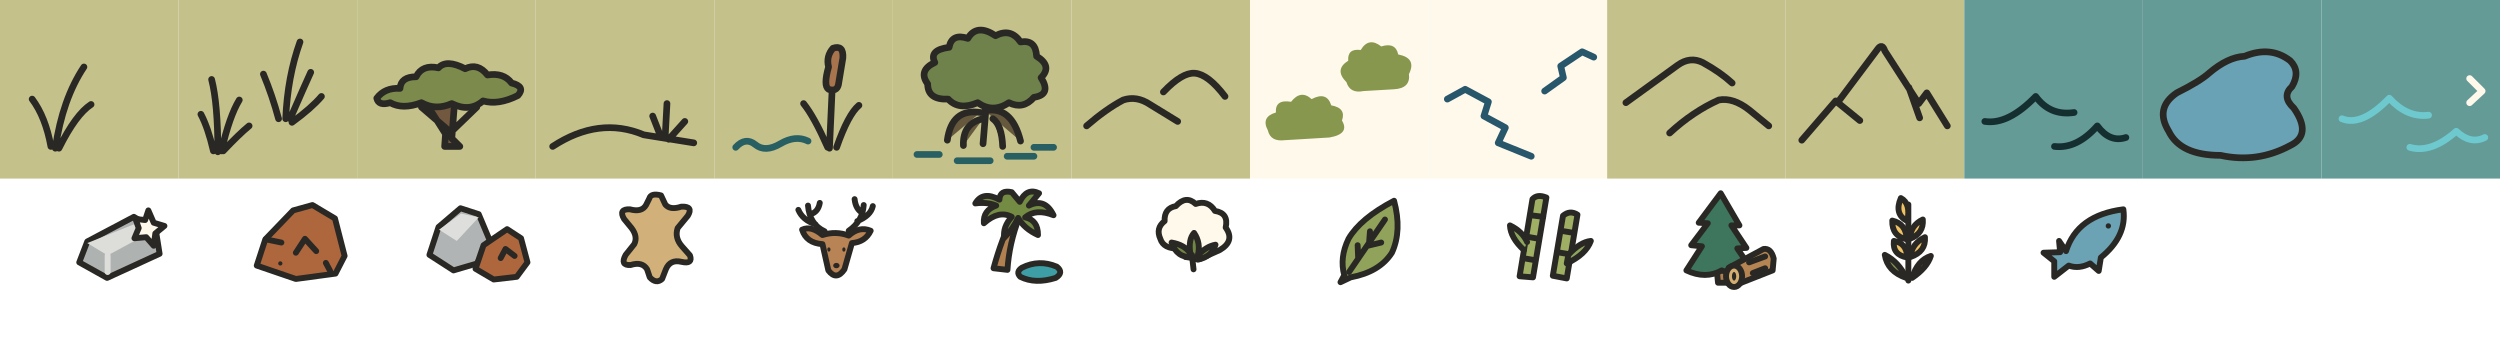
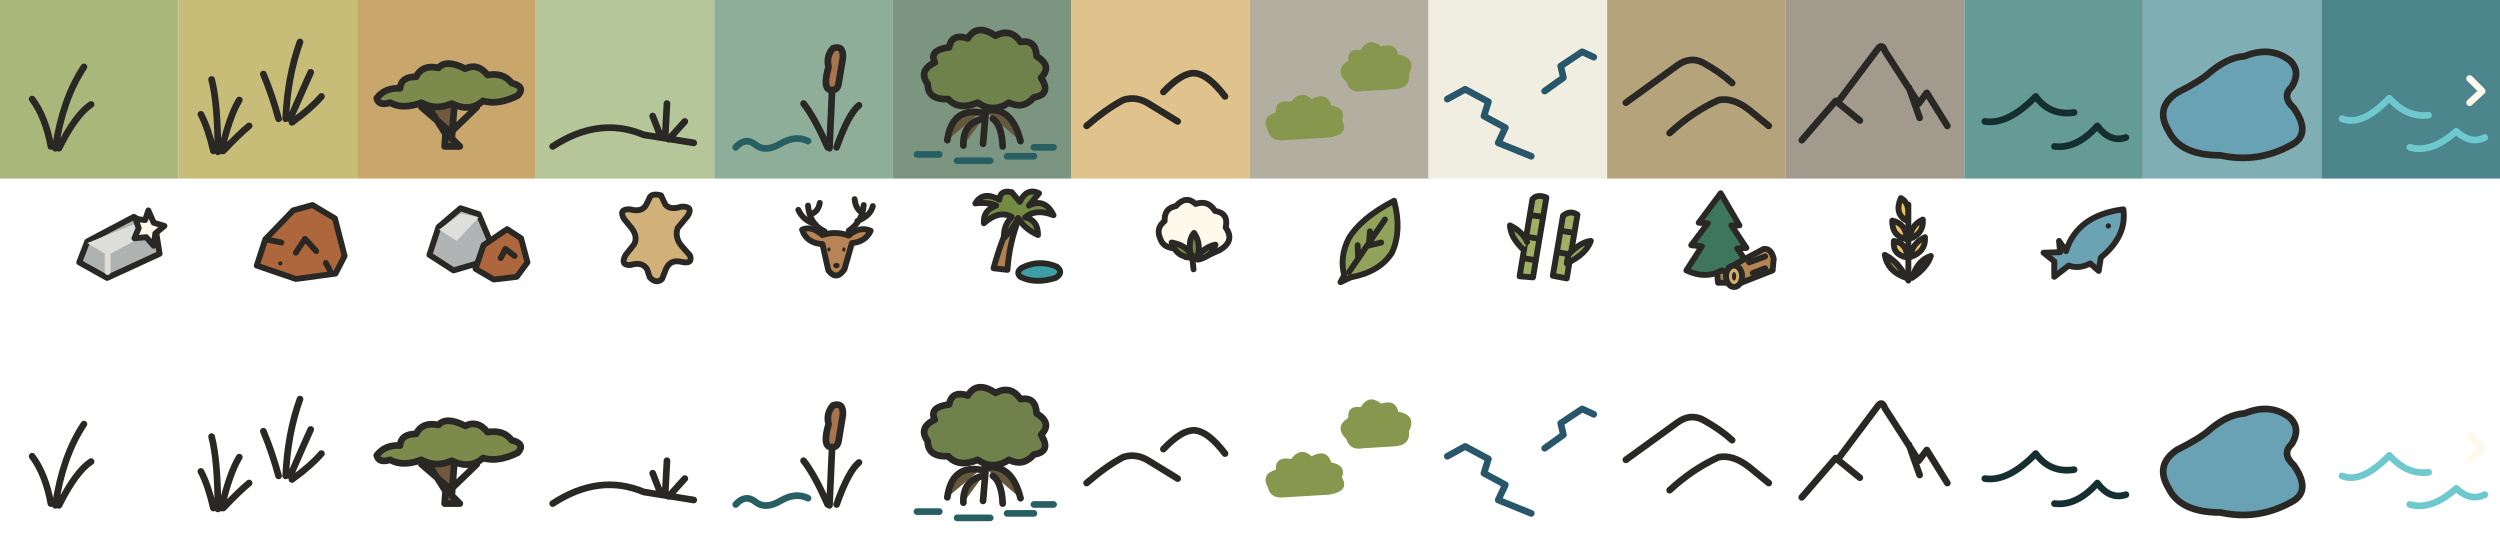
- <svg xmlns="http://www.w3.org/2000/svg" width="630" height="90" viewBox="0 0 630 90">
+ <svg xmlns="http://www.w3.org/2000/svg" width="630" height="135" viewBox="0 0 630 135">
  <g id="terrain-GRASSLAND" transform="translate(0 0)">
-     <rect width="45" height="45" fill="#c5c18a" />
-     <g transform="scale(.225)" stroke="#292824" stroke-width="7.5" stroke-linecap="round" stroke-linejoin="round">
+     <rect width="45" height="45" fill="#a9b77a" />
+     <g id="drawing-GRASSLAND" transform="scale(.225)" stroke="#292824" stroke-width="7.5" stroke-linecap="round" stroke-linejoin="round">
      <path d="M57 164 Q51 131 36 111 M62 166 Q70 111 94 75 M66 166 Q85 128 102 117" fill="none" />
    </g>
  </g>
  <g id="terrain-PRAIRIE" transform="translate(45 0)">
-     <rect width="45" height="45" fill="#c5c18a" />
-     <g transform="scale(.225)" stroke="#292824" stroke-width="7.5" stroke-linecap="round" stroke-linejoin="round">
+     <rect width="45" height="45" fill="#c8bc79" />
+     <g id="drawing-PRAIRIE" transform="scale(.225)" stroke="#292824" stroke-width="7.5" stroke-linecap="round" stroke-linejoin="round">
      <path d="M39 169 Q33 143 25 128 M44 170 Q44 116 37 89 M48 169 Q57 130 68 112 M50 169 Q68 150 79 141 M112 133 Q105 107 95 83 M120 133 Q122 86 136 47 M125 133 Q142 94 148 81 M127 137 Q149 121 160 108" fill="none" />
    </g>
  </g>
  <g id="terrain-SAVANNAH" transform="translate(90 0)">
-     <rect width="45" height="45" fill="#c5c18a" />
-     <g transform="scale(.225)" stroke="#292824" stroke-width="7.5" stroke-linecap="round" stroke-linejoin="round">
+     <rect width="45" height="45" fill="#c9a66c" />
+     <g id="drawing-SAVANNAH" transform="scale(.225)" stroke="#292824" stroke-width="7.5" stroke-linecap="round" stroke-linejoin="round">
      <path d="M80 120 L99 150 L98 164 L115 164 L106 155 L109 116 M105 148 L134 120 M100 144 L72 120" fill="#72583e" />
      <path d="M22 110 Q31 98 48 99 Q49 86 66 86 Q73 72 91 76 Q100 66 121 77 Q135 70 146 84 Q164 81 173 93 Q189 97 180 107 Q158 118 141 113 Q126 126 106 116 Q88 124 72 115 Q51 123 37 115 Q24 119 22 110Z" fill="#7c8b4c" />
    </g>
  </g>
  <g id="terrain-PLAINS" transform="translate(135 0)">
-     <rect width="45" height="45" fill="#c5c18a" />
-     <g transform="scale(.225)" stroke="#292824" stroke-width="7.5" stroke-linecap="round" stroke-linejoin="round">
+     <rect width="45" height="45" fill="#b5c698" />
+     <g id="drawing-PLAINS" transform="scale(.225)" stroke="#292824" stroke-width="7.5" stroke-linecap="round" stroke-linejoin="round">
      <path d="M19 164 Q71 130 121 151 L177 160 M140 153 L131 130 M145 153 L147 116 M149 156 L167 136" fill="none" />
    </g>
  </g>
  <g id="terrain-MARSH" transform="translate(180 0)">
-     <rect width="45" height="45" fill="#c5c18a" />
-     <g transform="scale(.225)" stroke="#292824" stroke-width="7.5" stroke-linecap="round" stroke-linejoin="round">
+     <rect width="45" height="45" fill="#8fae9a" />
+     <g id="drawing-MARSH" transform="scale(.225)" stroke="#292824" stroke-width="7.5" stroke-linecap="round" stroke-linejoin="round">
      <path d="M24 165 Q35 153 46 162 T74 161 T105 158" fill="none" stroke="#285f62" />
      <path d="M129 166 L133 78 M127 165 Q112 131 100 116 M137 165 Q150 128 162 118" fill="none" />
      <path d="M128 75 Q125 63 133 54 Q145 50 144 65 L139 95 Q137 103 128 100 Q122 96 128 75Z" fill="#a7744e" />
    </g>
  </g>
  <g id="terrain-SWAMP" transform="translate(225 0)">
-     <rect width="45" height="45" fill="#c5c18a" />
-     <g transform="scale(.225)" stroke="#292824" stroke-width="7.5" stroke-linecap="round" stroke-linejoin="round">
+     <rect width="45" height="45" fill="#7c9580" />
+     <g id="drawing-SWAMP" transform="scale(.225)" stroke="#292824" stroke-width="7.5" stroke-linecap="round" stroke-linejoin="round">
      <path d="M105 113 L101 161 M98 126 Q66 121 61 157 M103 124 Q133 118 143 158 M101 133 Q78 138 79 163 M112 133 Q122 140 123 164" fill="#66583d" />
      <path d="M39 94 Q28 79 47 70 Q40 56 63 53 Q66 37 84 43 Q94 26 115 40 Q132 31 143 47 Q160 44 161 63 Q179 74 166 87 Q178 106 158 109 Q146 123 130 115 Q112 127 95 115 Q74 124 62 111 Q39 112 39 94Z" fill="#6f824b" />
      <path d="M27 173 H52 M72 180 H109 M128 175 H158 M158 165 H180" fill="none" stroke="#285f62" />
    </g>
  </g>
  <g id="terrain-DESERT" transform="translate(270 0)">
-     <rect width="45" height="45" fill="#c5c18a" />
-     <g transform="scale(.225)" stroke="#292824" stroke-width="7.5" stroke-linecap="round" stroke-linejoin="round">
+     <rect width="45" height="45" fill="#e0c28c" />
+     <g id="drawing-DESERT" transform="scale(.225)" stroke="#292824" stroke-width="7.5" stroke-linecap="round" stroke-linejoin="round">
      <path d="M17 141 Q39 122 58 112 Q73 107 88 117 L119 136 M103 103 Q124 81 138 82 Q153 83 172 108" fill="none" />
    </g>
  </g>
  <g id="terrain-TUNDRA" transform="translate(315 0)">
-     <rect width="45" height="45" fill="#fff9ec" />
-     <g transform="scale(.225)" stroke="#292824" stroke-width="7.5" stroke-linecap="round" stroke-linejoin="round">
+     <rect width="45" height="45" fill="#b3afa0" />
+     <g id="drawing-TUNDRA" transform="scale(.225)" stroke="#292824" stroke-width="7.5" stroke-linecap="round" stroke-linejoin="round">
      <path d="M20 146 Q12 131 29 126 Q28 111 46 114 Q57 100 69 111 Q86 102 91 118 Q108 121 103 135 Q112 150 89 154 L39 157 Q23 159 20 146Z" fill="#87974e" stroke="none" />
      <path d="M108 92 Q94 78 110 68 Q109 54 124 56 Q133 41 147 52 Q163 47 166 61 Q187 65 178 83 Q180 99 161 100 L127 102 Q112 105 108 92Z" fill="#87974e" stroke="none" />
    </g>
  </g>
  <g id="terrain-ARCTIC" transform="translate(360 0)">
-     <rect width="45" height="45" fill="#fff9ec" />
-     <g transform="scale(.225)" stroke="#292824" stroke-width="7.5" stroke-linecap="round" stroke-linejoin="round">
+     <rect width="45" height="45" fill="#f0ede1" />
+     <g id="drawing-ARCTIC" transform="scale(.225)" stroke="#292824" stroke-width="7.5" stroke-linecap="round" stroke-linejoin="round">
      <path d="M21 111 L41 100 L67 114 L62 130 L86 143 L78 160 L115 175 M130 102 L151 87 L148 74 L172 58 L185 64" fill="none" stroke="#28566a" />
    </g>
  </g>
  <g id="terrain-HILL" transform="translate(405 0)">
-     <rect width="45" height="45" fill="#c5c18a" />
-     <g transform="scale(.225)" stroke="#292824" stroke-width="7.5" stroke-linecap="round" stroke-linejoin="round">
+     <rect width="45" height="45" fill="#b5a37c" />
+     <g id="drawing-HILL" transform="scale(.225)" stroke="#292824" stroke-width="7.5" stroke-linecap="round" stroke-linejoin="round">
      <path d="M21 115 Q54 91 79 73 Q93 63 107 70 Q127 81 140 93 M70 149 Q96 125 125 112 Q141 109 159 123 L181 141" fill="none" />
    </g>
  </g>
  <g id="terrain-MOUNTAIN" transform="translate(450 0)">
-     <rect width="45" height="45" fill="#c5c18a" />
-     <g transform="scale(.225)" stroke="#292824" stroke-width="7.5" stroke-linecap="round" stroke-linejoin="round">
+     <rect width="45" height="45" fill="#a29a8d" />
+     <g id="drawing-MOUNTAIN" transform="scale(.225)" stroke="#292824" stroke-width="7.5" stroke-linecap="round" stroke-linejoin="round">
      <path d="M18 157 L56 113 L83 135 M58 115 L103 55 Q108 48 111 57 L149 116 L158 104 L181 141 M138 98 L150 132" fill="none" />
    </g>
  </g>
  <g id="terrain-OCEAN" transform="translate(495 0)">
    <rect width="45" height="45" fill="#649b97" />
-     <g transform="scale(.225)" stroke="#292824" stroke-width="7.5" stroke-linecap="round" stroke-linejoin="round">
+     <g id="drawing-OCEAN" transform="scale(.225)" stroke="#292824" stroke-width="7.5" stroke-linecap="round" stroke-linejoin="round">
      <path d="M23 136 Q49 140 80 108 Q96 130 123 126 M101 164 Q126 167 149 141 Q163 160 181 154" fill="none" stroke="#152f31" />
    </g>
  </g>
  <g id="terrain-LAKE" transform="translate(540 0)">
-     <rect width="45" height="45" fill="#649b97" />
-     <g transform="scale(.225)" stroke="#292824" stroke-width="7.5" stroke-linecap="round" stroke-linejoin="round">
+     <rect width="45" height="45" fill="#80aeb5" />
+     <g id="drawing-LAKE" transform="scale(.225)" stroke="#292824" stroke-width="7.5" stroke-linecap="round" stroke-linejoin="round">
      <path d="M29 147 Q13 121 38 104 Q64 91 74 82 Q95 64 114 63 Q143 51 165 68 Q177 80 167 97 Q155 108 169 121 Q190 151 165 163 Q128 183 87 174 Q42 174 29 147Z" fill="#69a2b5" />
    </g>
  </g>
  <g id="terrain-HIGH_SEA" transform="translate(585 0)">
-     <rect width="45" height="45" fill="#649b97" />
-     <g transform="scale(.225)" stroke="#292824" stroke-width="7.5" stroke-linecap="round" stroke-linejoin="round">
+     <rect width="45" height="45" fill="#4c858b" />
+     <g id="drawing-HIGH_SEA" transform="scale(.225)" stroke="#292824" stroke-width="7.5" stroke-linecap="round" stroke-linejoin="round">
      <path d="M23 133 Q45 142 76 110 Q96 132 120 129 M99 165 Q123 172 151 147 Q167 162 183 154" fill="none" stroke="#6ec9cf" />
      <path d="M166 88 L180 102 L166 115" fill="none" stroke="#fff9ec" />
    </g>
  </g>
  <g id="resource-SILVER" transform="translate(17 46) scale(.135)" stroke="#292824" stroke-width="11" stroke-linecap="round" stroke-linejoin="round">
    <path d="M22 149 L37 110 L124 64 L165 89 L172 133 L74 178Z" fill="#aeb2b1" />
    <path d="M37 113 L75 136 L153 94 L124 78Z" fill="#dddeda" stroke="none" />
    <path d="M75 136 L75 167" fill="none" stroke="#dddeda" />
    <path d="M151 52 L161 75 L181 81 L164 95 L161 118 L147 102 L125 104 L133 85 L127 68 L145 70Z" fill="#fff9ec" />
  </g>
  <g id="resource-ORE" transform="translate(62 46) scale(.135)" stroke="#292824" stroke-width="11" stroke-linecap="round" stroke-linejoin="round">
    <path d="M20 155 L36 106 L88 52 L124 42 L166 67 L184 137 L167 170 L93 180Z" fill="#ae673d" />
    <path d="M37 106 L66 112 M93 131 L110 105 L131 128 M149 150 L157 165" fill="none" />
    <ellipse cx="64" cy="151" rx="4" ry="4" fill="#292824" stroke="none" />
  </g>
  <g id="resource-MIXED_MINERALS" transform="translate(107 46) scale(.135)" stroke="#292824" stroke-width="11" stroke-linecap="round" stroke-linejoin="round">
    <path d="M9 135 L26 83 L67 48 L101 59 L122 109 L98 151 L54 164Z" fill="#b0b4b4" />
    <path d="M27 88 L60 109 L101 65 L68 58Z" fill="#dedfdd" stroke="none" />
    <path d="M95 161 L110 117 L154 87 L180 104 L192 149 L172 176 L129 181Z" fill="#ae673d" />
    <path d="M142 141 L151 124 L168 137" fill="none" />
  </g>
  <g id="resource-TRAPPING" transform="translate(152 46) scale(.135)" stroke="#292824" stroke-width="11" stroke-linecap="round" stroke-linejoin="round">
    <path d="M86 30 Q89 19 108 24 L116 41 Q125 52 146 45 Q169 44 158 62 L139 85 Q133 103 147 119 L162 136 Q168 153 146 148 Q125 143 117 162 L110 180 Q99 190 87 177 L82 162 Q73 147 51 154 Q31 155 42 135 L58 115 Q65 101 53 85 L39 68 Q28 49 50 50 Q72 56 80 42Z" fill="#d1b07a" />
  </g>
  <g id="resource-GAME" transform="translate(197 46) scale(.135)" stroke="#292824" stroke-width="11" stroke-linecap="round" stroke-linejoin="round">
    <path d="M80 91 Q52 78 49 43 M63 78 Q39 70 31 51 M54 59 Q68 55 71 38 M125 90 Q151 72 153 42 M141 72 Q166 62 170 44 M151 57 Q138 50 136 31" fill="none" />
    <path d="M76 98 Q55 80 38 88 Q46 113 76 115 L87 164 Q102 184 117 162 L131 113 Q156 111 166 90 Q145 81 125 99 Q101 90 76 98Z" fill="#b88355" />
    <ellipse cx="88" cy="125" rx="3" ry="4" fill="#292824" stroke="none" />
    <ellipse cx="116" cy="125" rx="3" ry="4" fill="#292824" stroke="none" />
    <ellipse cx="102" cy="155" rx="6" ry="5" fill="#292824" stroke="none" />
  </g>
  <g id="resource-OASIS" transform="translate(242 46) scale(.135)" stroke="#292824" stroke-width="11" stroke-linecap="round" stroke-linejoin="round">
    <path d="M62 160 Q77 105 99 61 L110 65 Q91 114 88 163Z" fill="#b18050" />
    <path d="M96 64 Q72 51 44 76 Q42 52 67 43 Q50 36 28 39 Q42 15 73 32 Q74 13 96 18 L111 36 Q124 9 147 20 L128 43 Q158 28 174 61 Q141 48 121 65 Q145 70 145 98 Q119 86 108 66 Q98 87 82 103 Q79 83 96 64Z" fill="#738b43" />
    <path d="M115 159 Q147 143 180 157 Q194 168 178 178 Q140 190 112 176 Q103 167 115 159Z" fill="#3d9fa5" />
  </g>
  <g id="resource-PRIME_COTTON" transform="translate(287 46) scale(.135)" stroke="#292824" stroke-width="11" stroke-linecap="round" stroke-linejoin="round">
    <path d="M74 123 Q46 124 40 105 Q31 85 48 72 Q47 48 69 44 Q88 23 106 40 Q129 32 142 53 Q168 57 162 84 Q180 109 151 126 L113 143 L87 139Z" fill="#fff9ec" />
    <path d="M102 162 L99 135 M99 139 Q71 141 61 112 Q85 116 96 132 Q92 106 103 94 Q116 113 110 136 Q126 119 143 116 Q137 138 110 144Z" fill="#718644" />
  </g>
  <g id="resource-PRIME_TOBACCO" transform="translate(332 46) scale(.135)" stroke="#292824" stroke-width="11" stroke-linecap="round" stroke-linejoin="round">
    <path d="M50 173 Q41 140 58 105 Q80 67 143 34 Q158 90 139 131 Q116 167 62 177 L43 186Z" fill="#91a35a" />
    <path d="M59 167 L126 69 M76 142 L75 117 M94 118 L119 112 M96 117 L98 91" fill="none" />
  </g>
  <g id="resource-PRIME_SUGAR" transform="translate(377 46) scale(.135)" stroke="#292824" stroke-width="11" stroke-linecap="round" stroke-linejoin="round">
    <path d="M44 175 L68 31 Q77 21 94 28 L69 177Z" fill="#9faf63" />
    <path d="M106 174 L125 62 Q138 51 152 60 L132 179Z" fill="#9faf63" />
    <path d="M64 61 L88 64 M57 101 L80 105 M50 141 L73 145 M121 90 L145 94 M114 130 L138 134" fill="none" />
    <path d="M52 126 Q27 103 26 80 Q49 91 58 111 M135 135 Q157 111 177 109 Q168 134 132 151Z" fill="#8ea65c" />
  </g>
  <g id="resource-PRIME_TIMBER" transform="translate(422 46) scale(.135)" stroke="#292824" stroke-width="11" stroke-linecap="round" stroke-linejoin="round">
    <path d="M79 166 L81 187 L98 187 L97 161Z" fill="#ac8050" />
    <path d="M86 20 L45 75 L62 76 L31 117 L51 119 L22 164 Q58 181 88 164 Q119 177 143 161 L117 123 L134 122 L106 80 L121 80Z" fill="#3d765c" />
    <path d="M101 159 L166 124 Q180 122 185 142 L183 164 L117 190 Q101 186 101 159Z" fill="#b48452" />
    <ellipse cx="111" cy="175" rx="15" ry="20" fill="#d3ae70" />
    <ellipse cx="111" cy="175" rx="4" ry="8" fill="#292824" stroke="none" />
    <path d="M139 149 L169 138 M146 169 L169 160" fill="none" />
  </g>
  <g id="resource-PRIME_FOOD" transform="translate(467 46) scale(.135)" stroke="#292824" stroke-width="11" stroke-linecap="round" stroke-linejoin="round">
    <path d="M103 183 L103 41 M101 72 Q76 59 89 29 Q108 39 101 72Z" fill="#efc163" />
    <path d="M100 106 Q72 100 73 71 Q99 77 100 106Z M106 105 Q132 95 130 69 Q107 80 106 105Z M101 140 Q73 135 76 109 Q100 113 101 140Z M107 139 Q136 129 134 102 Q109 114 107 139Z" fill="#efc163" />
    <path d="M99 178 Q64 166 59 135 Q85 148 99 178Z M110 178 Q138 159 145 137 Q120 145 110 178Z" fill="#7b914b" />
  </g>
  <g id="resource-FISHERY" transform="translate(512 46) scale(.135)" stroke="#292824" stroke-width="11" stroke-linecap="round" stroke-linejoin="round">
    <path d="M64 128 Q85 61 171 50 Q178 100 129 140 L125 165 L109 151 Q88 162 69 155 L42 176 L42 147 L22 131 L53 130 L51 109Z" fill="#6ba3b4" />
    <ellipse cx="143" cy="81" rx="5" ry="5" fill="#292824" stroke="none" />
  </g>
+   <use href="#drawing-GRASSLAND" transform="translate(0 90)" />
+   <use href="#drawing-PRAIRIE" transform="translate(45 90)" />
+   <use href="#drawing-SAVANNAH" transform="translate(90 90)" />
+   <use href="#drawing-PLAINS" transform="translate(135 90)" />
+   <use href="#drawing-MARSH" transform="translate(180 90)" />
+   <use href="#drawing-SWAMP" transform="translate(225 90)" />
+   <use href="#drawing-DESERT" transform="translate(270 90)" />
+   <use href="#drawing-TUNDRA" transform="translate(315 90)" />
+   <use href="#drawing-ARCTIC" transform="translate(360 90)" />
+   <use href="#drawing-HILL" transform="translate(405 90)" />
+   <use href="#drawing-MOUNTAIN" transform="translate(450 90)" />
+   <use href="#drawing-OCEAN" transform="translate(495 90)" />
+   <use href="#drawing-LAKE" transform="translate(540 90)" />
+   <use href="#drawing-HIGH_SEA" transform="translate(585 90)" />
</svg>
